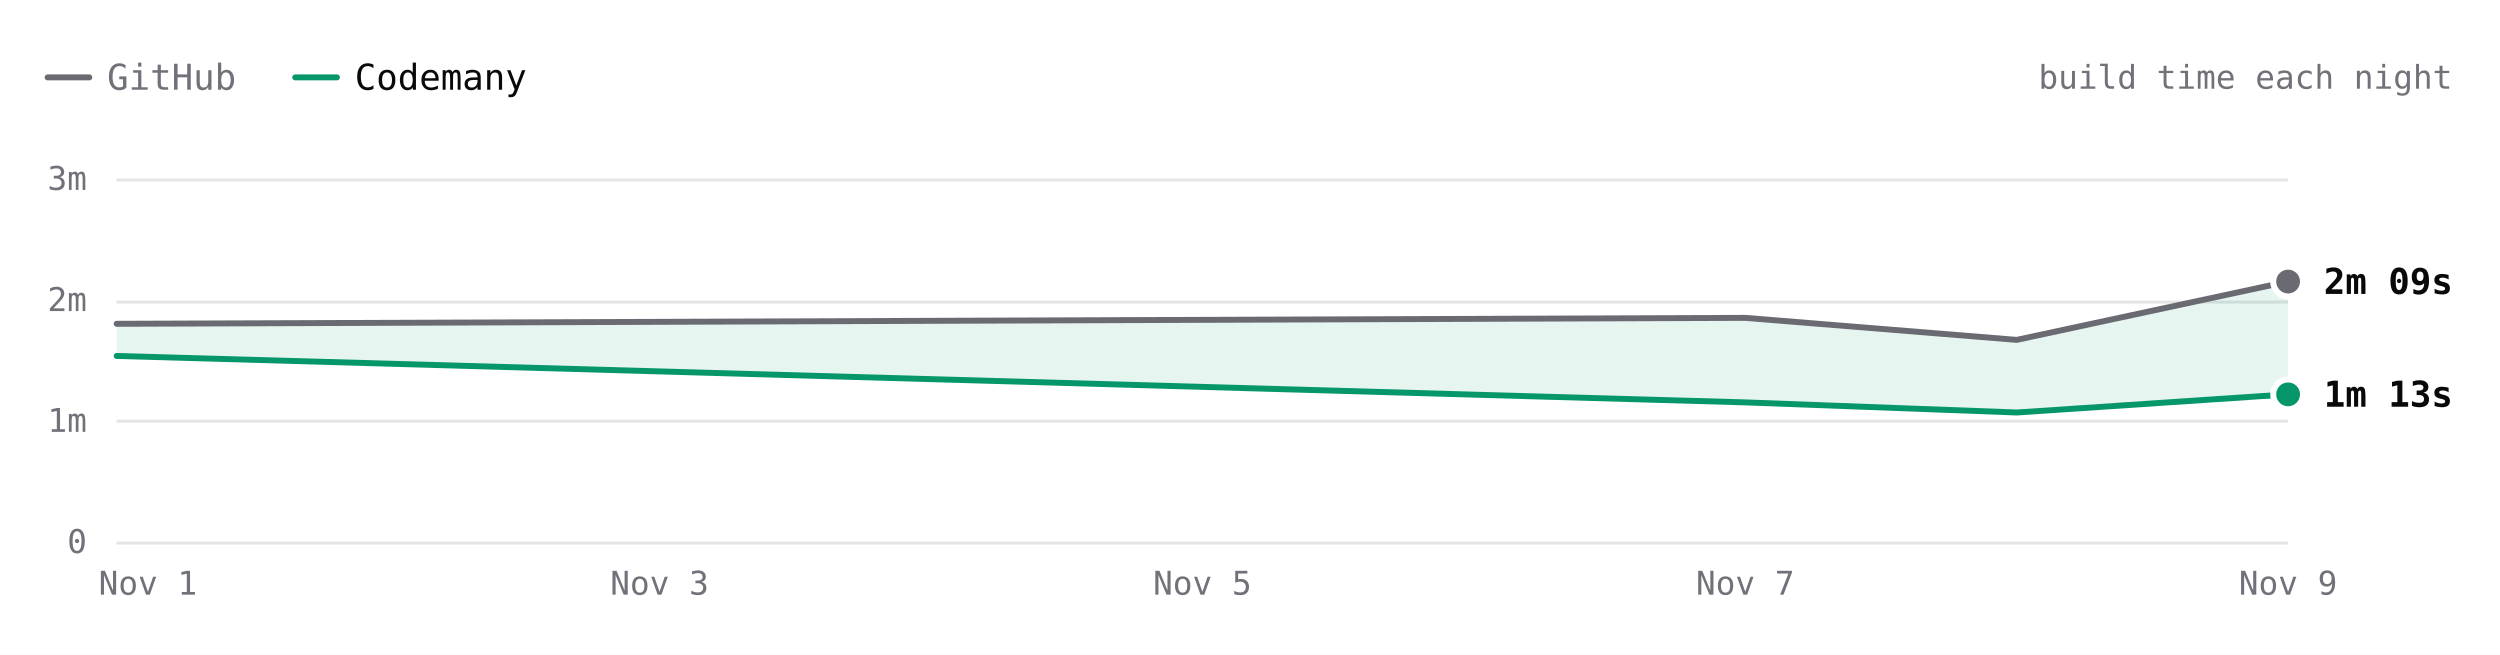
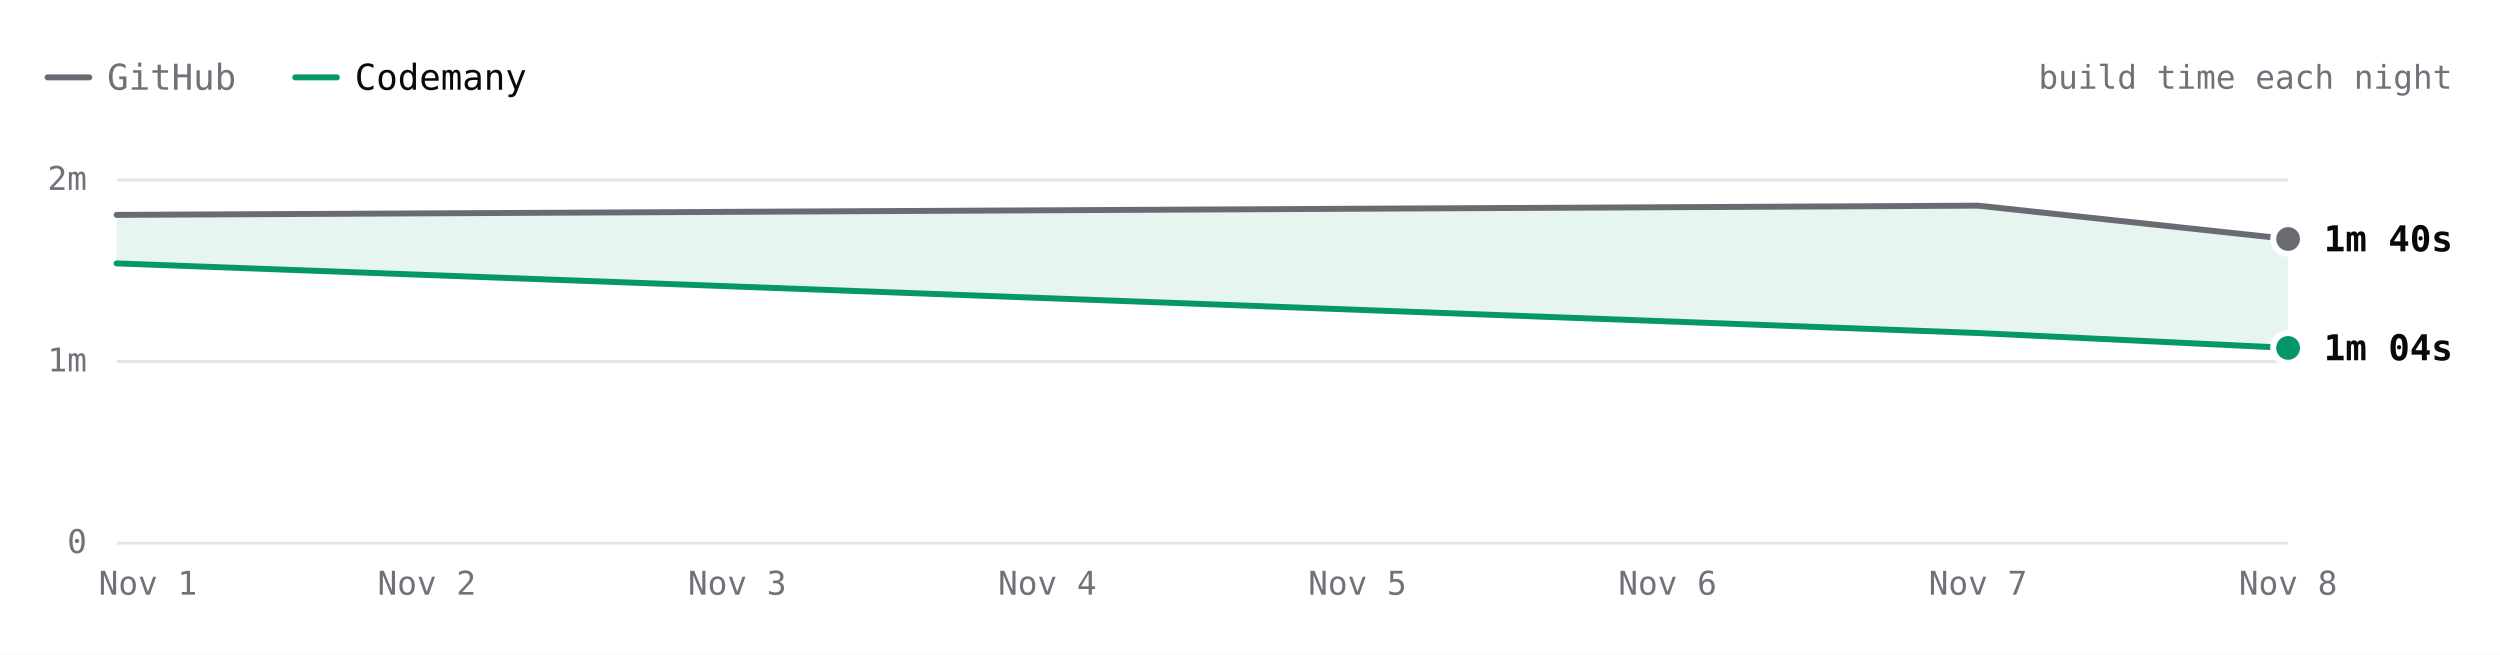
- <svg xmlns="http://www.w3.org/2000/svg" viewBox="0 0 840 220" width="840" height="220" role="img" aria-label="Excalidraw build time each night over 4 nights. Latest: GitHub 2m 09s, Codemany 1m 13s. Overall: 1.5× faster." font-family="'JetBrains Mono', ui-monospace, SFMono-Regular, Menlo, monospace" style="max-width:100%;height:auto;font-variant-numeric:tabular-nums">
+ <svg xmlns="http://www.w3.org/2000/svg" viewBox="0 0 840 220" width="840" height="220" role="img" aria-label="Excalidraw build time each night over 3 nights. Latest: GitHub 1m 40s, Codemany 1m 04s. Overall: 1.6× faster." font-family="'JetBrains Mono', ui-monospace, SFMono-Regular, Menlo, monospace" style="max-width:100%;height:auto;font-variant-numeric:tabular-nums">
  <rect width="840" height="220" fill="#ffffff" />
  <path d="M16 26h14" stroke="#6a6a72" stroke-width="2" stroke-linecap="round" />
  <text x="36" y="26" font-size="12" fill="#71717a" dominant-baseline="central">GitHub</text>
  <path d="M99.2 26h14" stroke="#059669" stroke-width="2" stroke-linecap="round" />
  <text x="119.2" y="26" font-size="12" fill="#09090b" dominant-baseline="central">Codemany</text>
  <text x="824" y="26" font-size="11" fill="#71717a" text-anchor="end" dominant-baseline="central">build time each night</text>
  <path d="M39.2 182.5L768.8 182.5" stroke="#e4e4e7" stroke-width="1" fill="none" />
  <text x="29.2" y="182" font-size="11" fill="#71717a" text-anchor="end" dominant-baseline="central">0</text>
-   <path d="M39.2 141.5L768.8 141.5" stroke="#e4e4e7" stroke-width="1" fill="none" />
-   <text x="29.2" y="141.3" font-size="11" fill="#71717a" text-anchor="end" dominant-baseline="central">1m</text>
-   <path d="M39.2 101.5L768.8 101.5" stroke="#e4e4e7" stroke-width="1" fill="none" />
-   <text x="29.2" y="100.7" font-size="11" fill="#71717a" text-anchor="end" dominant-baseline="central">2m</text>
+   <path d="M39.2 121.5L768.8 121.5" stroke="#e4e4e7" stroke-width="1" fill="none" />
+   <text x="29.2" y="121" font-size="11" fill="#71717a" text-anchor="end" dominant-baseline="central">1m</text>
  <path d="M39.2 60.5L768.8 60.5" stroke="#e4e4e7" stroke-width="1" fill="none" />
-   <text x="29.2" y="60" font-size="11" fill="#71717a" text-anchor="end" dominant-baseline="central">3m</text>
-   <text x="768.8" y="196" font-size="11" fill="#71717a" text-anchor="middle" dominant-baseline="central">Nov 9</text>
-   <text x="586.4" y="196" font-size="11" fill="#71717a" text-anchor="middle" dominant-baseline="central">Nov 7</text>
-   <text x="404" y="196" font-size="11" fill="#71717a" text-anchor="middle" dominant-baseline="central">Nov 5</text>
-   <text x="221.6" y="196" font-size="11" fill="#71717a" text-anchor="middle" dominant-baseline="central">Nov 3</text>
+   <text x="29.2" y="60" font-size="11" fill="#71717a" text-anchor="end" dominant-baseline="central">2m</text>
+   <text x="768.8" y="196" font-size="11" fill="#71717a" text-anchor="middle" dominant-baseline="central">Nov 8</text>
+   <text x="664.6" y="196" font-size="11" fill="#71717a" text-anchor="middle" dominant-baseline="central">Nov 7</text>
+   <text x="560.3" y="196" font-size="11" fill="#71717a" text-anchor="middle" dominant-baseline="central">Nov 6</text>
+   <text x="456.1" y="196" font-size="11" fill="#71717a" text-anchor="middle" dominant-baseline="central">Nov 5</text>
+   <text x="351.9" y="196" font-size="11" fill="#71717a" text-anchor="middle" dominant-baseline="central">Nov 4</text>
+   <text x="247.7" y="196" font-size="11" fill="#71717a" text-anchor="middle" dominant-baseline="central">Nov 3</text>
+   <text x="143.4" y="196" font-size="11" fill="#71717a" text-anchor="middle" dominant-baseline="central">Nov 2</text>
  <text x="49.7" y="196" font-size="11" fill="#71717a" text-anchor="middle" dominant-baseline="central">Nov 1</text>
-   <path d="M39.2 108.8L586.4 106.8L677.6 114.2L768.8 94.6L768.8 132.5L677.6 138.6L586.4 135.2L39.2 119.6Z" fill="rgba(5,150,105,0.10)" />
-   <path d="M39.2 108.8L586.4 106.8L677.6 114.2L768.8 94.6" fill="none" stroke="#6a6a72" stroke-width="2" stroke-linecap="round" stroke-linejoin="round" />
-   <path d="M39.2 119.6L586.4 135.2L677.6 138.6L768.8 132.5" fill="none" stroke="#059669" stroke-width="2" stroke-linecap="round" stroke-linejoin="round" />
-   <circle cx="768.8" cy="94.6" r="6" fill="#ffffff" />
-   <circle cx="768.8" cy="94.6" r="4" fill="#6a6a72" />
-   <text x="780.8" y="94.6" font-size="12" fill="#09090b" font-weight="600" dominant-baseline="central">2m 09s</text>
-   <circle cx="768.8" cy="132.5" r="6" fill="#ffffff" />
-   <circle cx="768.8" cy="132.5" r="4" fill="#059669" />
-   <text x="780.8" y="132.5" font-size="12" fill="#09090b" font-weight="600" dominant-baseline="central">1m 13s</text>
-   <circle class="bench-mark" cx="39.2" cy="108.8" r="12" fill="#ffffff" fill-opacity="0" data-tip="Excalidraw · GitHub · 1m 48s · Nov 1" data-href="https://github.com/codemanyhq/bench-private/actions/runs/41357757246/job/125001439131" style="cursor:pointer" />
-   <circle class="bench-mark" cx="39.2" cy="119.6" r="12" fill="#ffffff" fill-opacity="0" data-tip="Excalidraw · Codemany · 1m 32s · Nov 1" data-href="https://github.com/codemanyhq/bench/actions/runs/41189686531/job/124809425519" style="cursor:pointer" />
-   <circle class="bench-mark" cx="586.4" cy="106.8" r="12" fill="#ffffff" fill-opacity="0" data-tip="Excalidraw · GitHub · 1m 51s · Nov 7" data-href="https://github.com/codemanyhq/bench-private/actions/runs/42342779574/job/128313955280" style="cursor:pointer" />
-   <circle class="bench-mark" cx="586.4" cy="135.2" r="12" fill="#ffffff" fill-opacity="0" data-tip="Excalidraw · Codemany · 1m 09s · Nov 7" data-href="https://github.com/codemanyhq/bench/actions/runs/42363100897/job/128383571186" style="cursor:pointer" />
-   <circle class="bench-mark" cx="677.6" cy="114.2" r="12" fill="#ffffff" fill-opacity="0" data-tip="Excalidraw · GitHub · 1m 40s · Nov 8" data-href="https://github.com/codemanyhq/bench-private/actions/runs/42477866952/job/128905488680" style="cursor:pointer" />
-   <circle class="bench-mark" cx="677.6" cy="138.6" r="12" fill="#ffffff" fill-opacity="0" data-tip="Excalidraw · Codemany · 1m 04s · Nov 8" data-href="https://github.com/codemanyhq/bench/actions/runs/42471415877/job/128905483101" style="cursor:pointer" />
-   <circle class="bench-mark" cx="768.8" cy="94.6" r="12" fill="#ffffff" fill-opacity="0" data-tip="Excalidraw · GitHub · 2m 09s · Nov 9" data-href="https://github.com/codemanyhq/bench-private/actions/runs/42629210782/job/129200880871" style="cursor:pointer" />
-   <circle class="bench-mark" cx="768.8" cy="132.5" r="12" fill="#ffffff" fill-opacity="0" data-tip="Excalidraw · Codemany · 1m 13s · Nov 9" data-href="https://github.com/codemanyhq/bench/actions/runs/42610365978/job/129323102096" style="cursor:pointer" />
+   <path d="M39.2 72.2L664.6 69.1L768.8 80.3L768.8 116.9L664.6 111.9L39.2 88.5Z" fill="rgba(5,150,105,0.10)" />
+   <path d="M39.2 72.2L664.6 69.1L768.8 80.3" fill="none" stroke="#6a6a72" stroke-width="2" stroke-linecap="round" stroke-linejoin="round" />
+   <path d="M39.2 88.5L664.6 111.9L768.8 116.9" fill="none" stroke="#059669" stroke-width="2" stroke-linecap="round" stroke-linejoin="round" />
+   <circle cx="768.8" cy="80.3" r="6" fill="#ffffff" />
+   <circle cx="768.8" cy="80.3" r="4" fill="#6a6a72" />
+   <text x="780.8" y="80.3" font-size="12" fill="#09090b" font-weight="600" dominant-baseline="central">1m 40s</text>
+   <circle cx="768.8" cy="116.9" r="6" fill="#ffffff" />
+   <circle cx="768.8" cy="116.9" r="4" fill="#059669" />
+   <text x="780.8" y="116.9" font-size="12" fill="#09090b" font-weight="600" dominant-baseline="central">1m 04s</text>
+   <circle class="bench-mark" cx="39.2" cy="72.2" r="12" fill="#ffffff" fill-opacity="0" data-tip="Excalidraw · GitHub · 1m 48s · Nov 1" data-href="https://github.com/codemanyhq/bench-private/actions/runs/41357757246/job/125001439131" style="cursor:pointer" />
+   <circle class="bench-mark" cx="39.2" cy="88.5" r="12" fill="#ffffff" fill-opacity="0" data-tip="Excalidraw · Codemany · 1m 32s · Nov 1" data-href="https://github.com/codemanyhq/bench/actions/runs/41189686531/job/124809425519" style="cursor:pointer" />
+   <circle class="bench-mark" cx="664.6" cy="69.1" r="12" fill="#ffffff" fill-opacity="0" data-tip="Excalidraw · GitHub · 1m 51s · Nov 7" data-href="https://github.com/codemanyhq/bench-private/actions/runs/42342779574/job/128313955280" style="cursor:pointer" />
+   <circle class="bench-mark" cx="664.6" cy="111.9" r="12" fill="#ffffff" fill-opacity="0" data-tip="Excalidraw · Codemany · 1m 09s · Nov 7" data-href="https://github.com/codemanyhq/bench/actions/runs/42363100897/job/128383571186" style="cursor:pointer" />
+   <circle class="bench-mark" cx="768.8" cy="80.3" r="12" fill="#ffffff" fill-opacity="0" data-tip="Excalidraw · GitHub · 1m 40s · Nov 8" data-href="https://github.com/codemanyhq/bench-private/actions/runs/42477866952/job/128905488680" style="cursor:pointer" />
+   <circle class="bench-mark" cx="768.8" cy="116.9" r="12" fill="#ffffff" fill-opacity="0" data-tip="Excalidraw · Codemany · 1m 04s · Nov 8" data-href="https://github.com/codemanyhq/bench/actions/runs/42471415877/job/128905483101" style="cursor:pointer" />
</svg>
